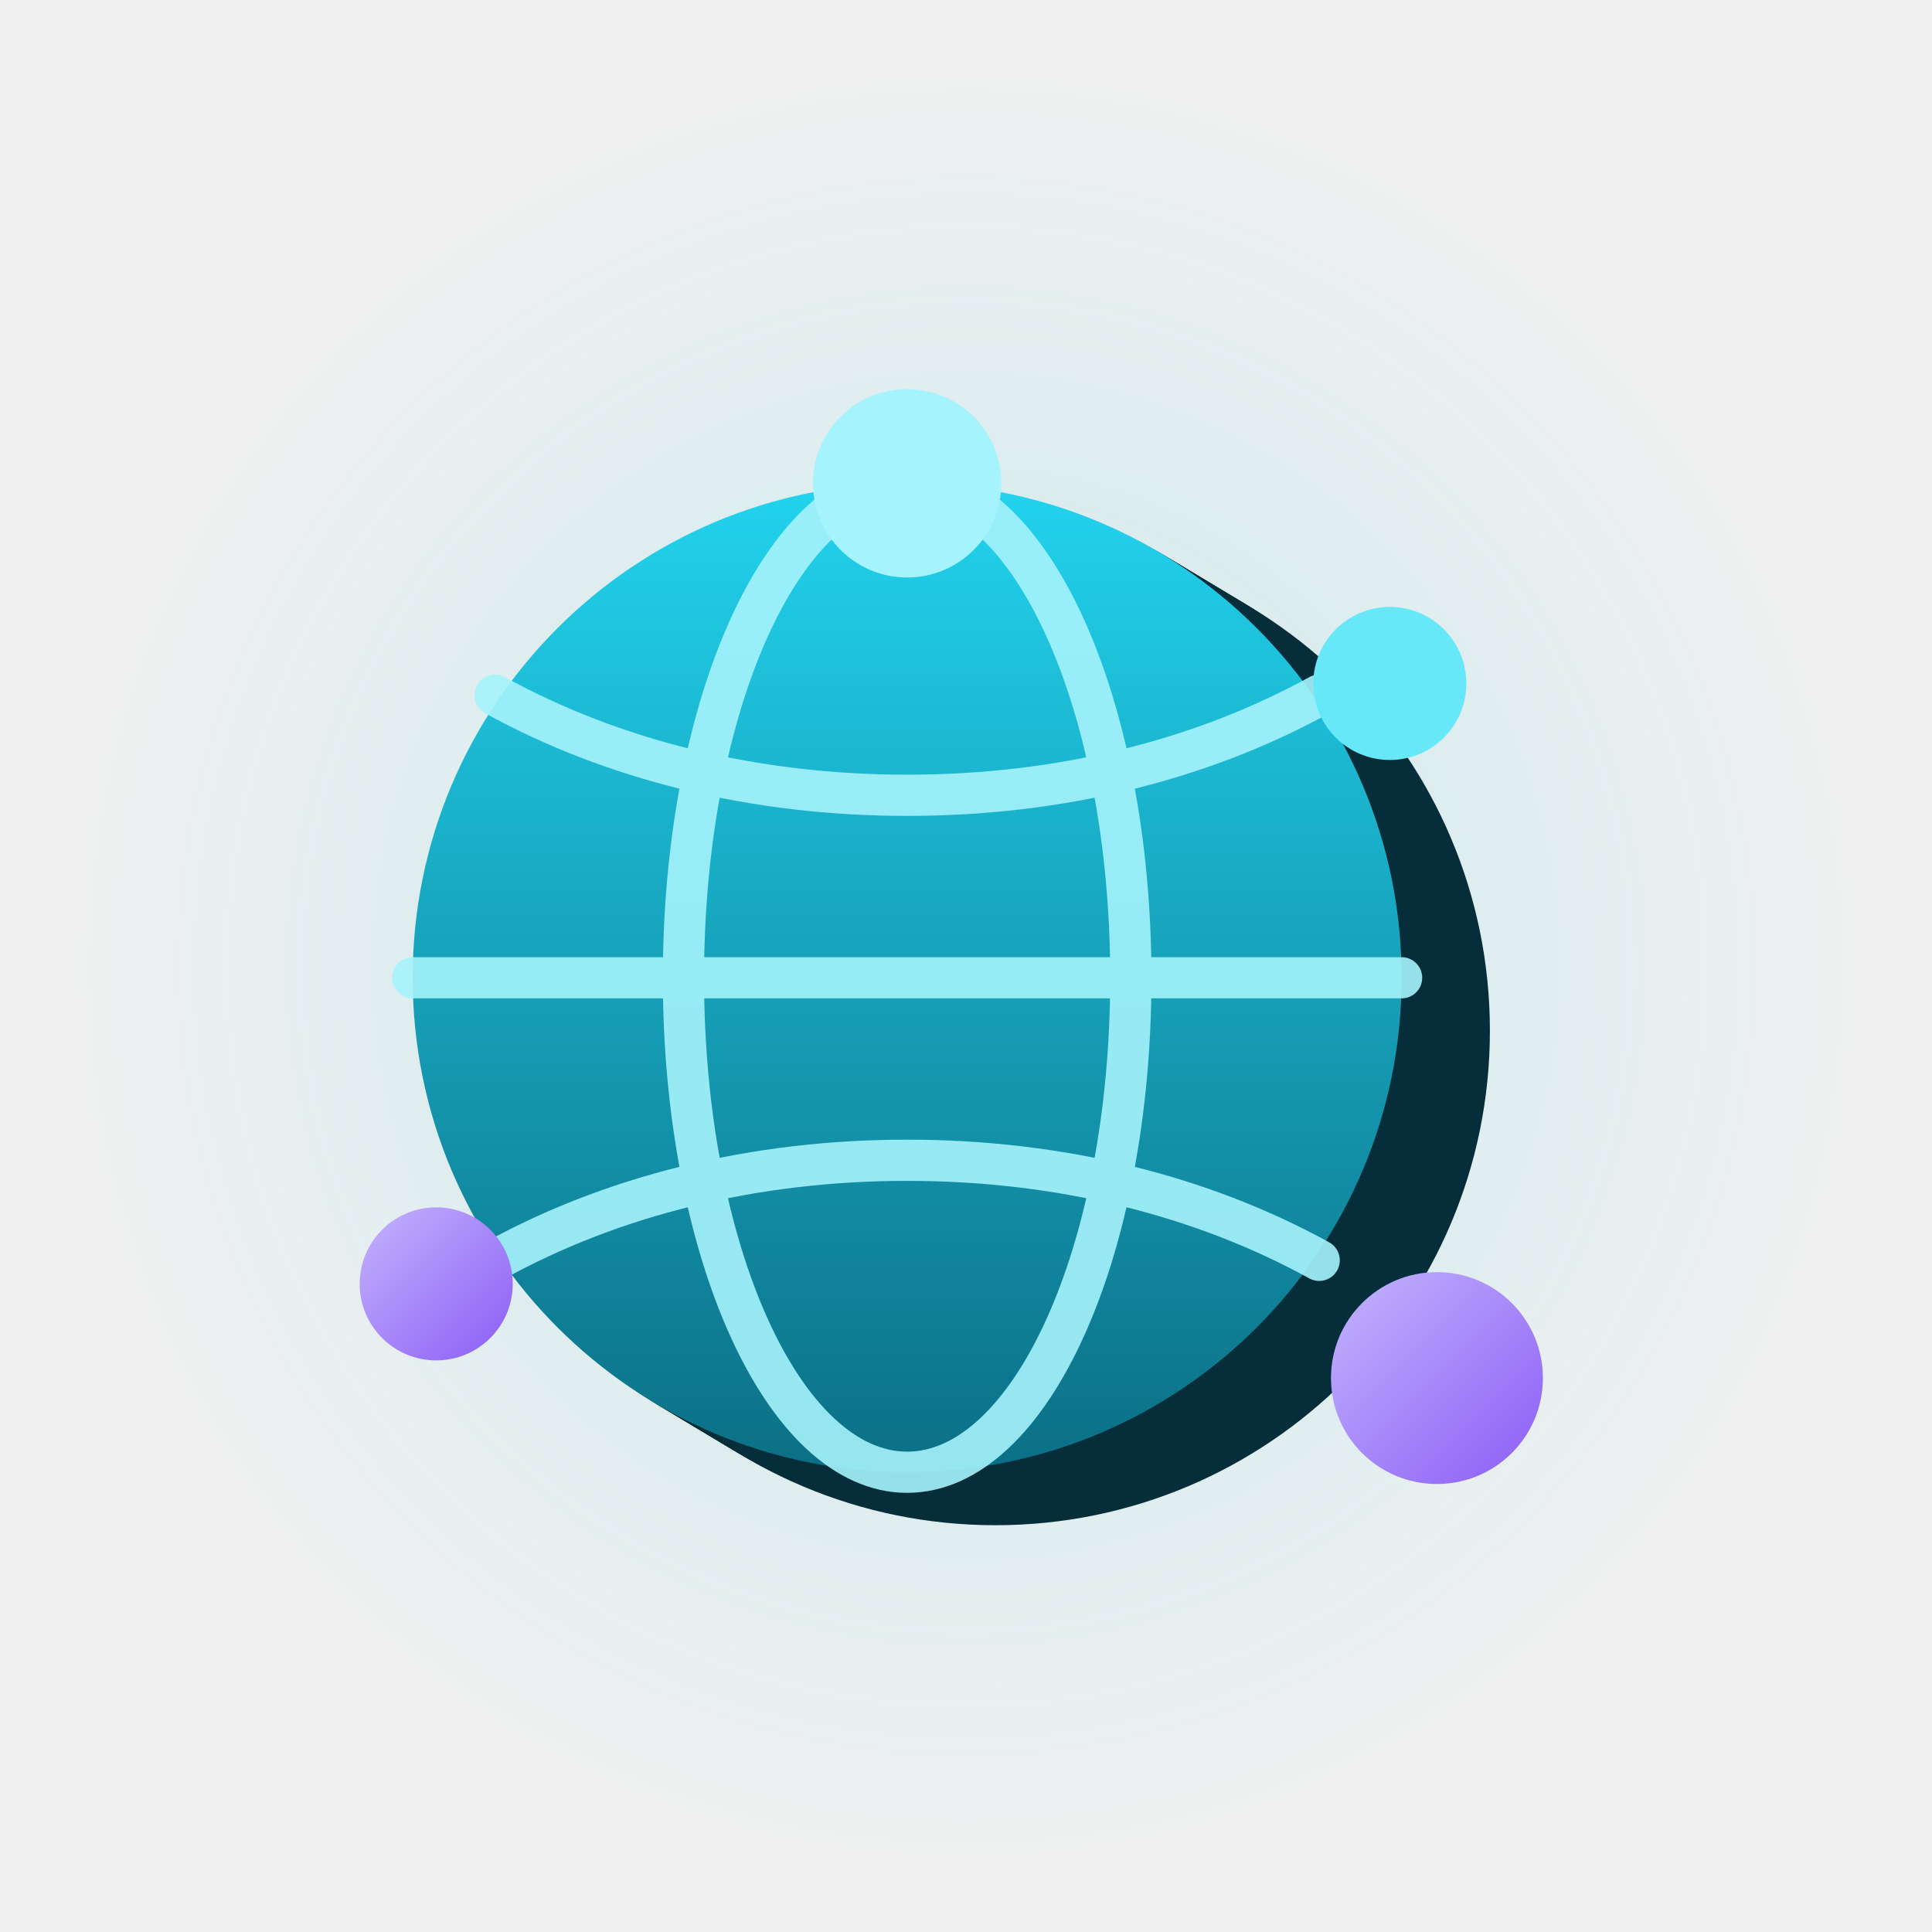
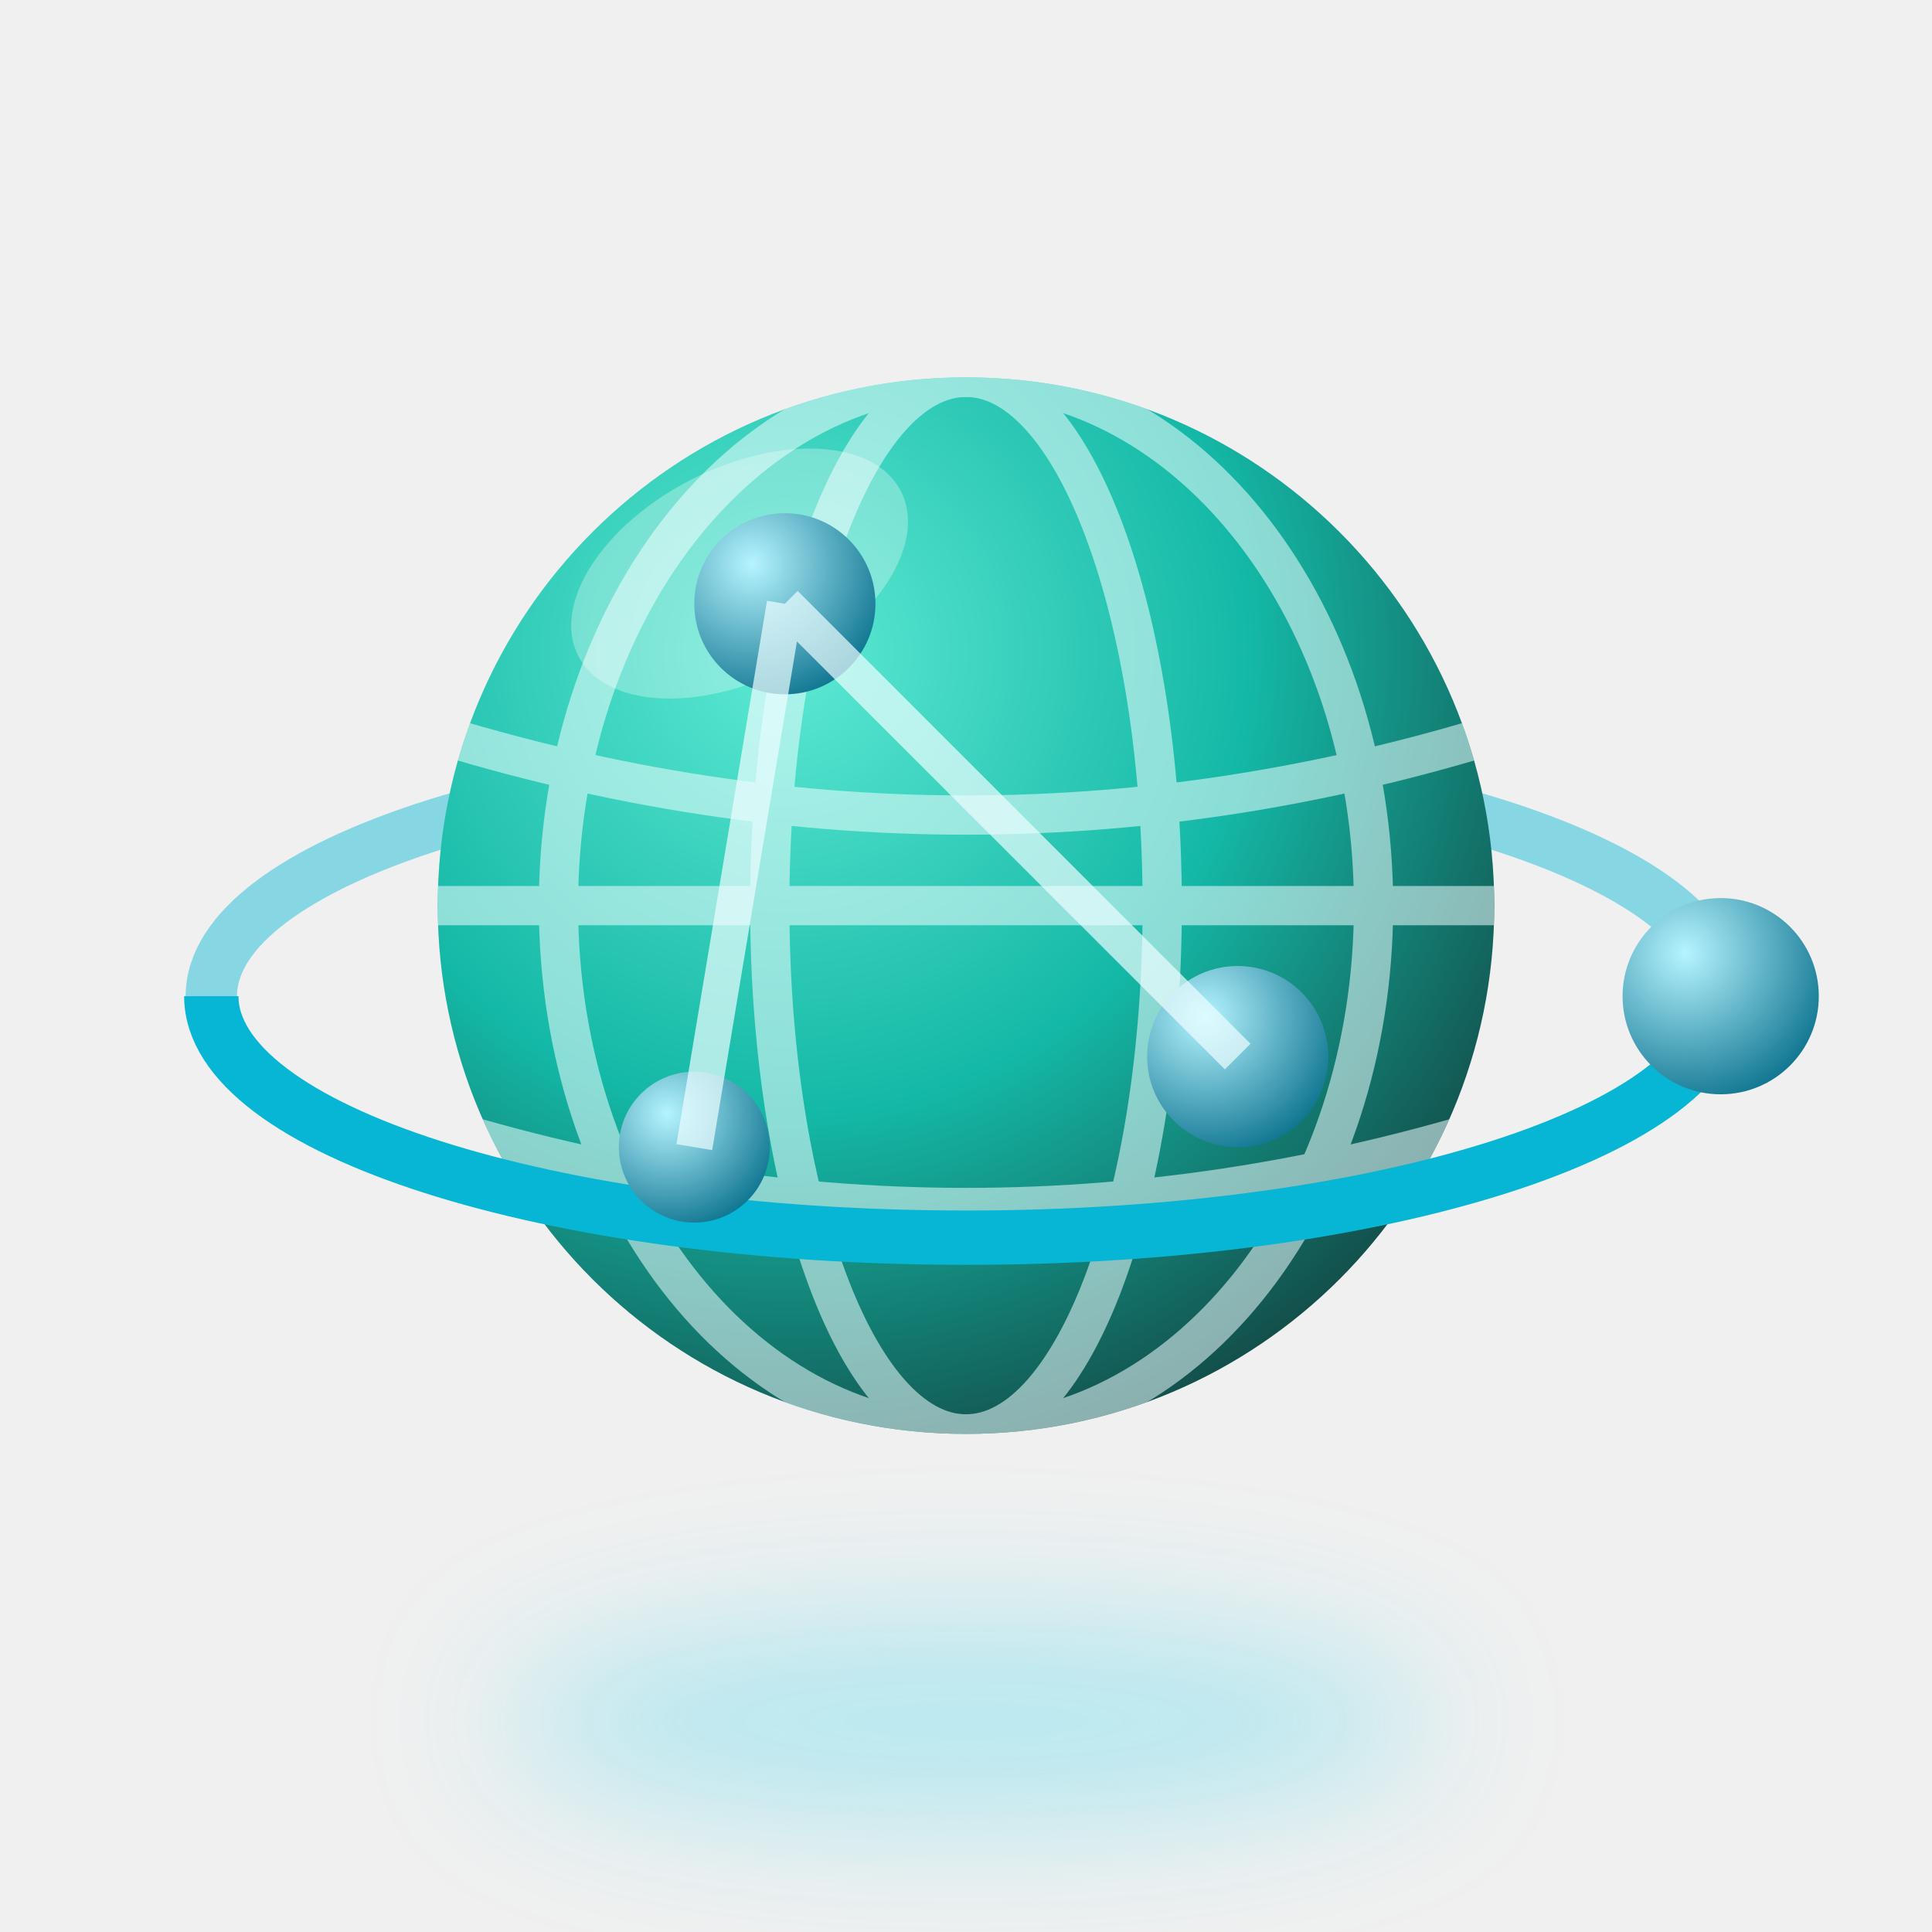
- <svg xmlns="http://www.w3.org/2000/svg" viewBox="0 0 256 256" width="256" height="256" fill="none">
+ <svg xmlns="http://www.w3.org/2000/svg" viewBox="0 0 128 128" width="256" height="256" fill="none">
  <defs>
-     <linearGradient id="nw-top" x1="0" y1="0" x2="1" y2="1">
-       <stop offset="0" stop-color="#a5f3fc" />
-       <stop offset="1" stop-color="#22d3ee" />
-     </linearGradient>
-     <linearGradient id="nw-face" x1="0" y1="0" x2="0" y2="1">
-       <stop offset="0" stop-color="#22d3ee" />
-       <stop offset="1" stop-color="#0b6f85" />
-     </linearGradient>
-     <linearGradient id="nw-side" x1="0" y1="0" x2="0" y2="1">
-       <stop offset="0" stop-color="#0b6f85" />
-       <stop offset="1" stop-color="#052e3a" />
-     </linearGradient>
-     <linearGradient id="nw-vio" x1="0" y1="0" x2="1" y2="1">
-       <stop offset="0" stop-color="#c4b5fd" />
-       <stop offset="1" stop-color="#8b5cf6" />
-     </linearGradient>
-     <radialGradient id="nw-glow" cx="0.5" cy="0.5" r="0.5">
-       <stop offset="0" stop-color="#0891b2" stop-opacity="0.18" />
-       <stop offset="0.6" stop-color="#22d3ee" stop-opacity="0.08" />
-       <stop offset="1" stop-color="#22d3ee" stop-opacity="0" />
+     <radialGradient id="nw-globe" cx="33%" cy="26%" r="80%">
+       <stop offset="0" stop-color="#5eead4" />
+       <stop offset=".55" stop-color="#14b8a6" />
+       <stop offset="1" stop-color="#134e4a" />
    </radialGradient>
+     <radialGradient id="nw-node" cx="32%" cy="28%" r="80%">
+       <stop offset="0" stop-color="#b6f4ff" />
+       <stop offset="1" stop-color="#0e7490" />
+     </radialGradient>
+     <clipPath id="nw-clip">
+       <circle cx="64" cy="60" r="35" />
+     </clipPath>
+     <filter id="nw-sh" x="-70%" y="-70%" width="240%" height="240%">
+       <feGaussianBlur stdDeviation="4.5" />
+     </filter>
  </defs>
-   <circle cx="128" cy="128" r="118" fill="url(#nw-glow)" />
-   <g transform="translate(128,128) scale(0.78) translate(-128.0,-128.0)">
-     <g transform="translate(15.00,9.00)">
-       <circle cx="118" cy="130" r="84" fill="#052e3a" />
-     </g>
-     <g transform="translate(14.00,8.40)">
-       <circle cx="118" cy="130" r="84" fill="#052e3a" />
-     </g>
-     <g transform="translate(13.00,7.80)">
-       <circle cx="118" cy="130" r="84" fill="#052e3a" />
-     </g>
-     <g transform="translate(12.00,7.20)">
-       <circle cx="118" cy="130" r="84" fill="#052e3a" />
-     </g>
-     <g transform="translate(11.00,6.60)">
-       <circle cx="118" cy="130" r="84" fill="#052e3a" />
-     </g>
-     <g transform="translate(10.00,6.00)">
-       <circle cx="118" cy="130" r="84" fill="#052e3a" />
-     </g>
-     <g transform="translate(9.00,5.40)">
-       <circle cx="118" cy="130" r="84" fill="#052e3a" />
-     </g>
-     <g transform="translate(8.00,4.80)">
-       <circle cx="118" cy="130" r="84" fill="#052e3a" />
-     </g>
-     <g transform="translate(7.00,4.20)">
-       <circle cx="118" cy="130" r="84" fill="#052e3a" />
-     </g>
-     <g transform="translate(6.00,3.60)">
-       <circle cx="118" cy="130" r="84" fill="#052e3a" />
-     </g>
-     <g transform="translate(5.00,3.00)">
-       <circle cx="118" cy="130" r="84" fill="#052e3a" />
-     </g>
-     <g transform="translate(4.00,2.40)">
-       <circle cx="118" cy="130" r="84" fill="#052e3a" />
-     </g>
-     <g transform="translate(3.00,1.80)">
-       <circle cx="118" cy="130" r="84" fill="#052e3a" />
-     </g>
-     <g transform="translate(2.00,1.20)">
-       <circle cx="118" cy="130" r="84" fill="#052e3a" />
-     </g>
-     <g transform="translate(1.00,0.60)">
-       <circle cx="118" cy="130" r="84" fill="#052e3a" />
-     </g>
-     <circle cx="118" cy="130" r="84" fill="url(#nw-face)" />
-     <g stroke="#a5f3fc" stroke-width="7" fill="none" stroke-linecap="round" opacity="0.9">
-       <path d="M34 130h168" />
-       <ellipse cx="118" cy="130" rx="38" ry="84" />
-       <path d="M48 82c20 11 44 17 70 17s50-6 70-17" />
-       <path d="M48 178c20-11 44-17 70-17s50 6 70 17" />
-     </g>
-     <circle cx="118" cy="46" r="16" fill="#a5f3fc" />
-     <circle cx="38" cy="182" r="13" fill="url(#nw-vio)" />
-     <circle cx="200" cy="80" r="13" fill="#67e8f9" />
-     <circle cx="208" cy="198" r="18" fill="url(#nw-vio)" />
+   <ellipse cx="64" cy="114" rx="31" ry="7" fill="#22d3ee" opacity=".28" filter="url(#nw-sh)" />
+   <ellipse cx="64" cy="66" rx="50" ry="16" fill="none" stroke="#06b6d4" stroke-width="3.4" opacity=".45" />
+   <circle cx="64" cy="60" r="35" fill="url(#nw-globe)" />
+   <g clip-path="url(#nw-clip)" stroke="#ecfeff" stroke-width="2.6" opacity=".55" fill="none">
+     <ellipse cx="64" cy="60" rx="13" ry="35" />
+     <ellipse cx="64" cy="60" rx="27" ry="35" />
+     <path d="M27 48Q64 60 101 48M27 74Q64 86 101 74M29 60H99" />
  </g>
+   <ellipse cx="49" cy="38" rx="12" ry="7" fill="#fff" opacity=".3" transform="rotate(-27 49 38)" />
+   <path d="M14 66A50 16 0 0 0 114 66" stroke="#06b6d4" stroke-width="3.6" fill="none" />
+   <circle cx="52" cy="40" r="6" fill="url(#nw-node)" />
+   <circle cx="82" cy="70" r="6" fill="url(#nw-node)" />
+   <circle cx="46" cy="76" r="5" fill="url(#nw-node)" />
+   <path d="M52 40 82 70M52 40 46 76" stroke="#ecfeff" stroke-width="2.4" opacity=".7" />
+   <circle cx="114" cy="66" r="6.5" fill="url(#nw-node)" />
</svg>
